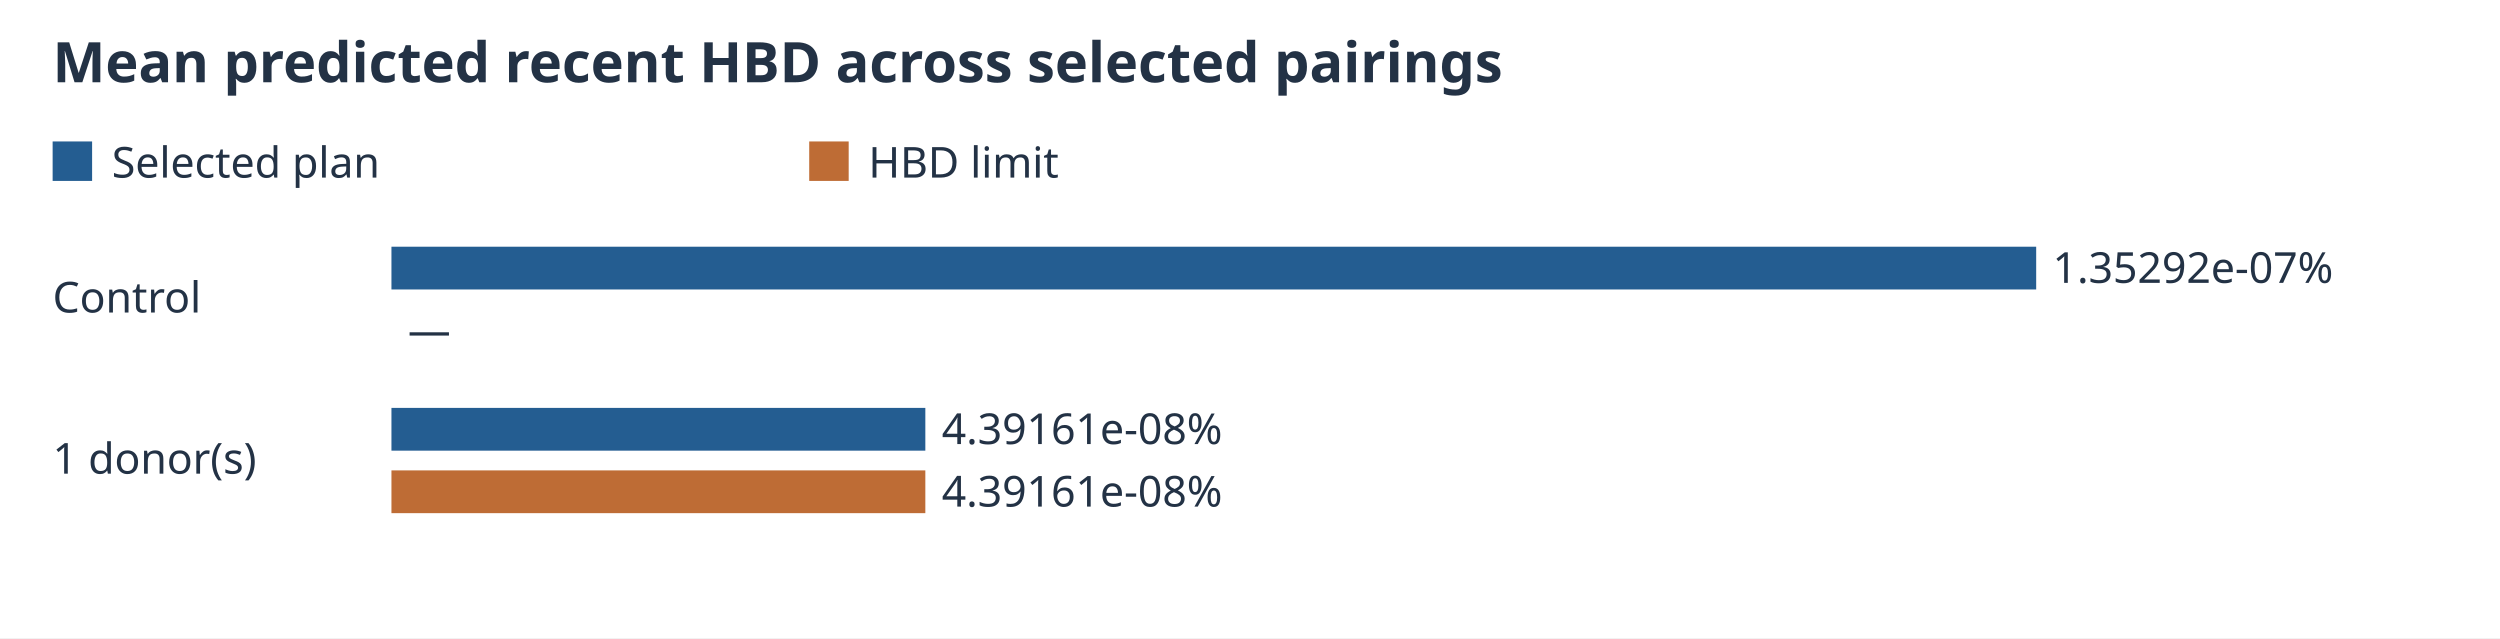
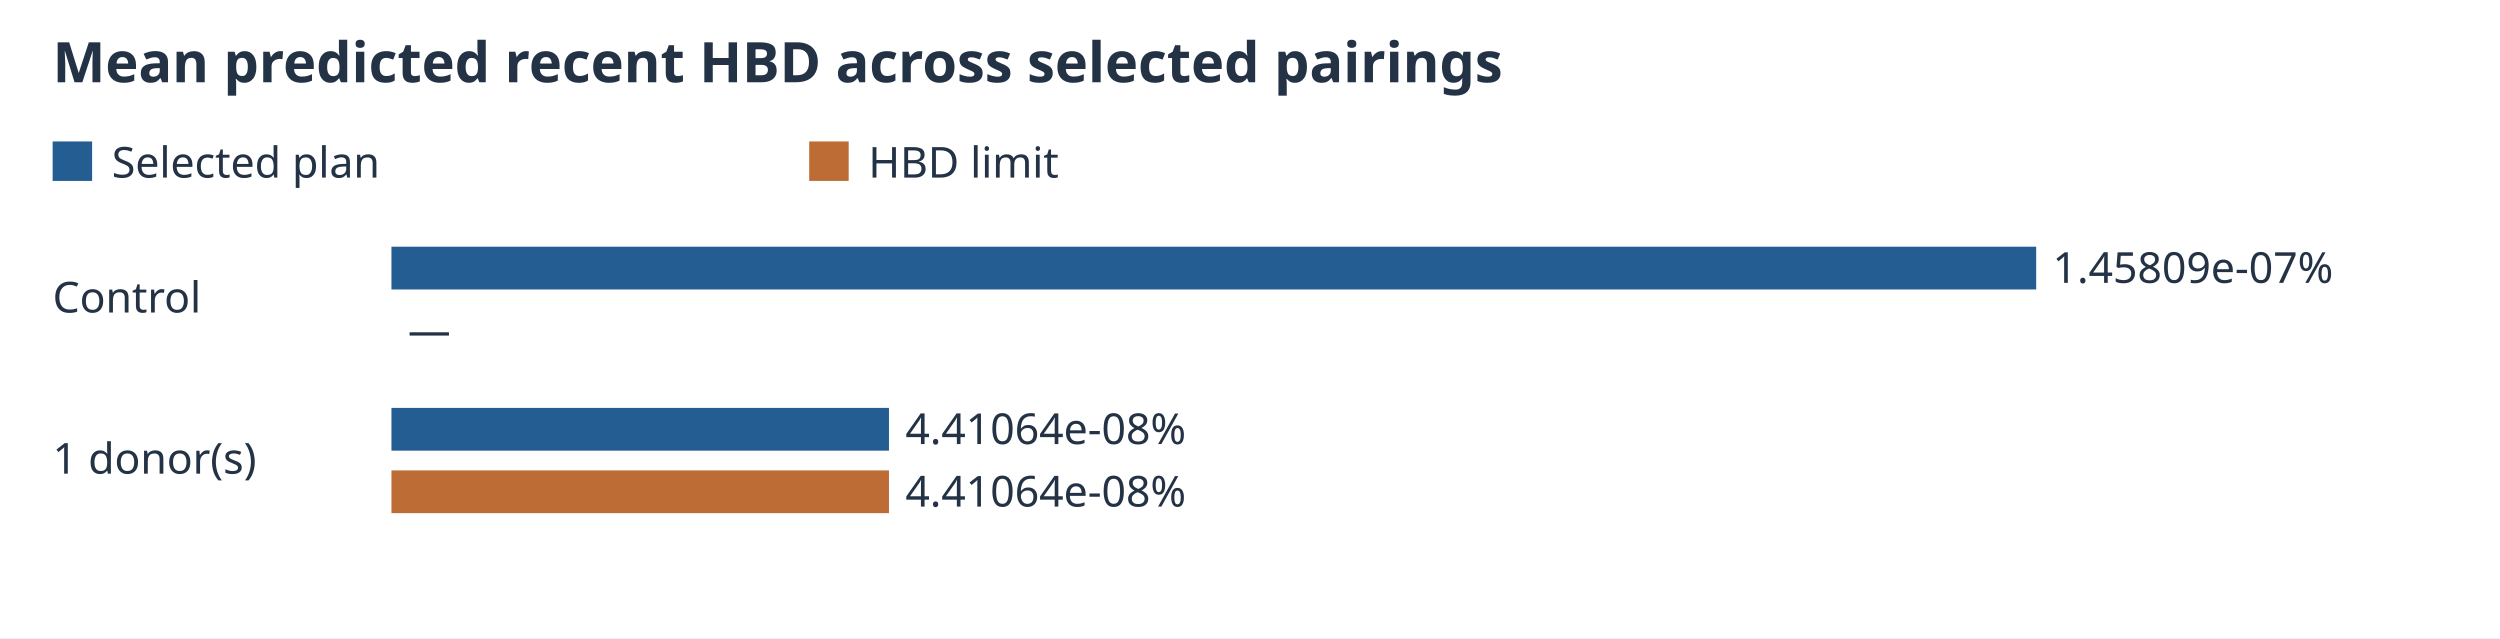
<svg xmlns="http://www.w3.org/2000/svg" viewBox="0 0 760 194" role="img" aria-label="Mean predicted recent HBD across selected pairings">
  <rect width="760" height="194" fill="#fff" />
  <g font-family="system-ui,sans-serif" font-size="13" fill="#233245">
    <text x="16" y="25" font-size="17" font-weight="600">Mean predicted recent HBD across selected pairings</text>
    <rect x="16" y="43" width="12" height="12" fill="#245d91" />
    <text x="34" y="54">Selected plan</text>
    <rect x="246" y="43" width="12" height="12" fill="#be6c35" />
    <text x="264" y="54">HBD limit</text>
    <text x="16" y="95">Control</text>
    <rect x="119" y="75" width="500.000" height="13" fill="#245d91" />
-     <text x="624.000" y="86">1.35292e-07%</text>
+     <text x="624.000" y="86">1.45809e-07%</text>
    <rect x="119" y="94" width="0.000" height="13" fill="#be6c35" />
    <text x="124.000" y="105">—</text>
    <text x="16" y="144">1 donor(s)</text>
-     <rect x="119" y="124" width="162.302" height="13" fill="#245d91" />
-     <text x="286.302" y="135">4.39161e-08%</text>
-     <rect x="119" y="143" width="162.302" height="13" fill="#be6c35" />
-     <text x="286.302" y="154">4.39161e-08%</text>
+     <rect x="119" y="124" width="151.248" height="13" fill="#245d91" />
+     <text x="275.248" y="135">4.41064e-08%</text>
+     <rect x="119" y="143" width="151.248" height="13" fill="#be6c35" />
+     <text x="275.248" y="154">4.41064e-08%</text>
  </g>
</svg>
